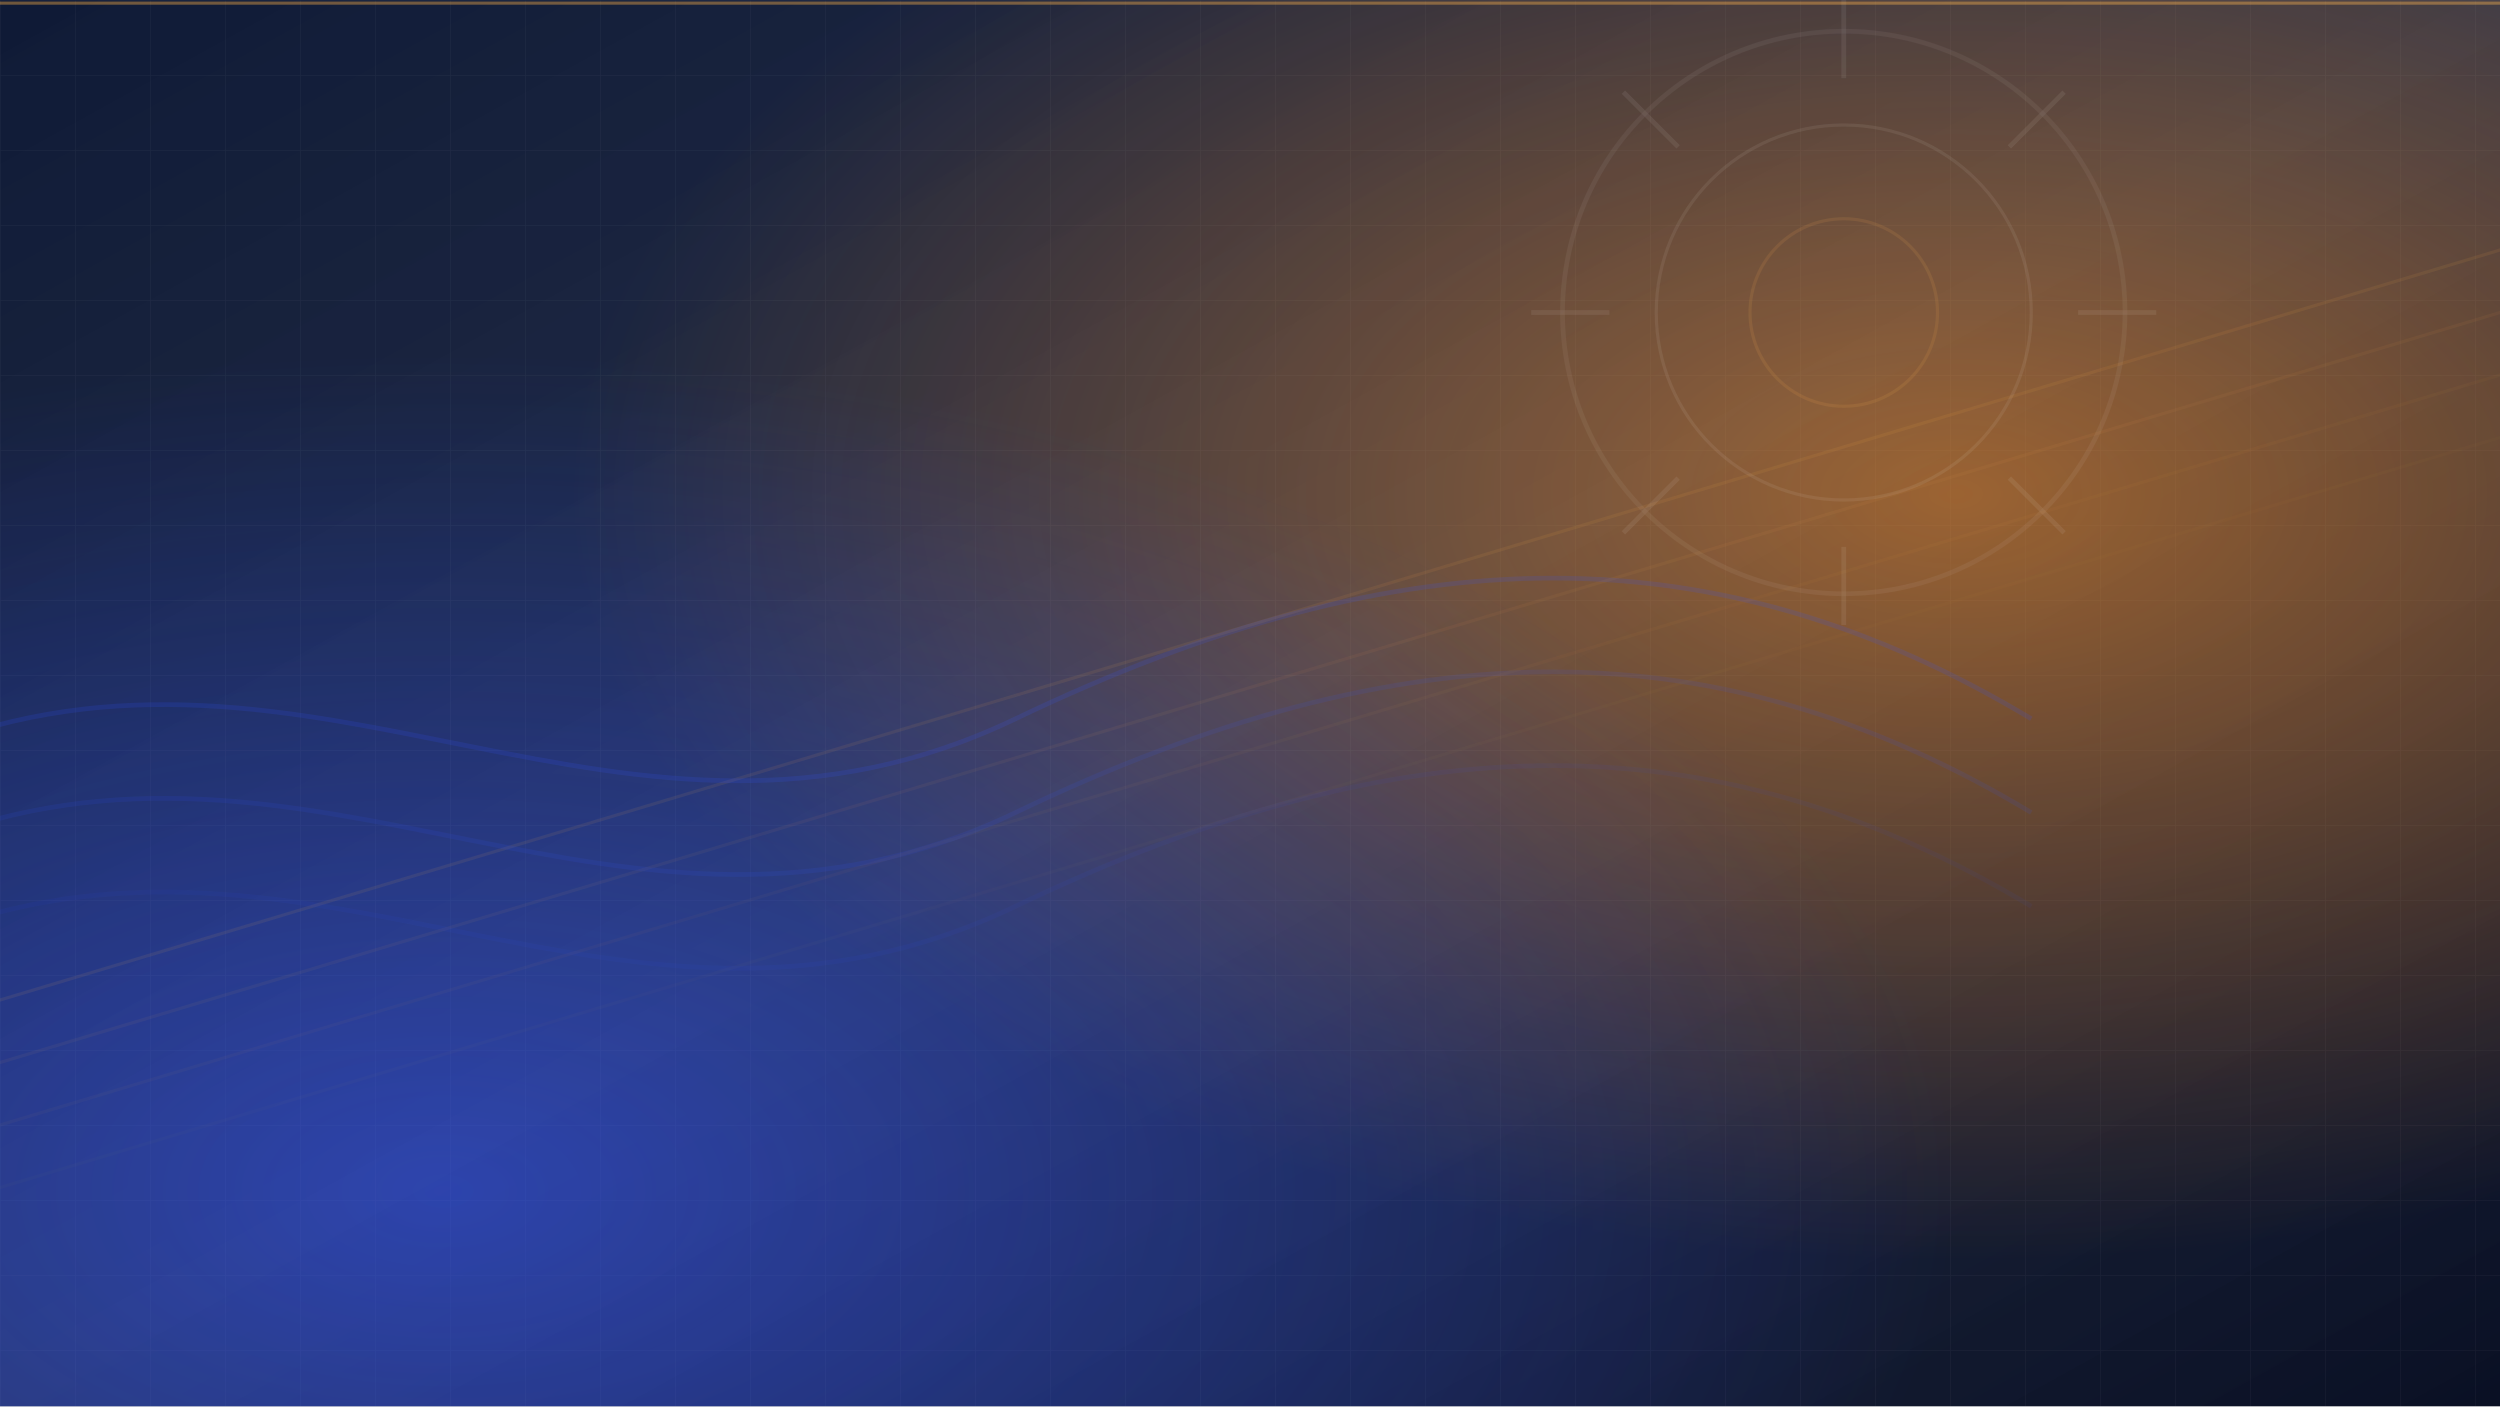
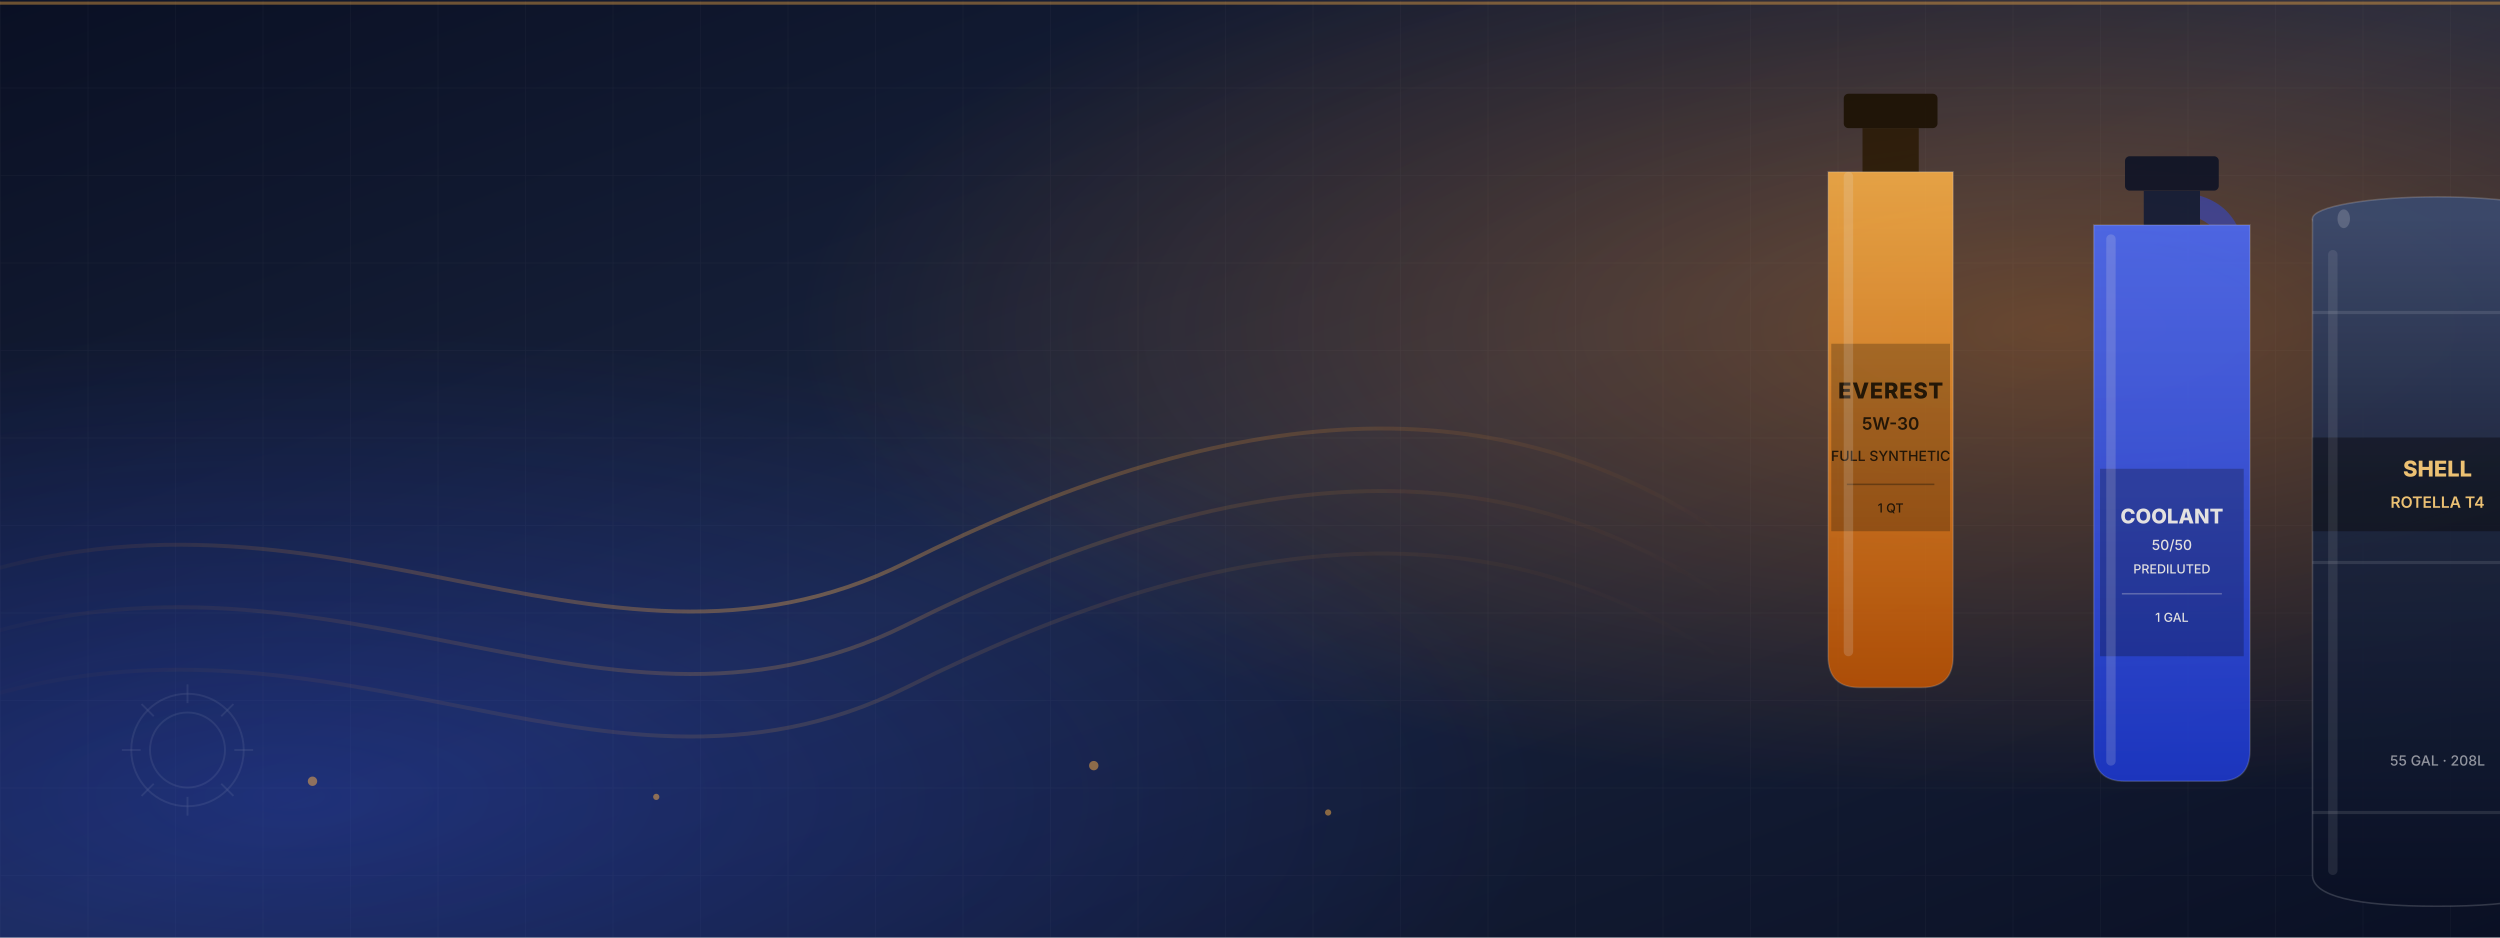
- <svg xmlns="http://www.w3.org/2000/svg" viewBox="0 0 1600 900" preserveAspectRatio="xMidYMid slice">
+ <svg xmlns="http://www.w3.org/2000/svg" viewBox="0 0 1600 600" preserveAspectRatio="xMidYMid slice">
  <defs>
    <linearGradient id="hbase" x1="0" y1="0" x2="1" y2="1">
-       <stop offset="0" stop-color="#0f1a36" />
+       <stop offset="0" stop-color="#0a1024" />
      <stop offset="0.5" stop-color="#1a2540" />
      <stop offset="1" stop-color="#0a1024" />
    </linearGradient>
-     <radialGradient id="horb" cx="0.78" cy="0.35" r="0.55">
-       <stop offset="0" stop-color="rgba(255,140,26,0.55)" />
+     <radialGradient id="hwar" cx="0.82" cy="0.35" r="0.5">
+       <stop offset="0" stop-color="rgba(255,140,26,0.35)" />
      <stop offset="1" stop-color="rgba(255,140,26,0)" />
    </radialGradient>
-     <radialGradient id="hblu" cx="0.18" cy="0.85" r="0.6">
-       <stop offset="0" stop-color="rgba(43,77,255,0.55)" />
+     <radialGradient id="hblu" cx="0.12" cy="0.85" r="0.5">
+       <stop offset="0" stop-color="rgba(43,77,255,0.30)" />
      <stop offset="1" stop-color="rgba(43,77,255,0)" />
    </radialGradient>
-     <linearGradient id="hdiag" x1="0" y1="0" x2="1" y2="1">
-       <stop offset="0" stop-color="rgba(255,255,255,0)" />
-       <stop offset="0.5" stop-color="rgba(255,255,255,0.05)" />
-       <stop offset="1" stop-color="rgba(255,255,255,0)" />
+     <linearGradient id="bottle1" x1="0" y1="0" x2="0" y2="1">
+       <stop offset="0" stop-color="#ffb347" />
+       <stop offset="1" stop-color="#c45400" />
    </linearGradient>
-     <pattern id="hgrid" width="48" height="48" patternUnits="userSpaceOnUse">
-       <path d="M 48 0 L 0 0 0 48" fill="none" stroke="rgba(255,255,255,0.04)" stroke-width="1" />
+     <linearGradient id="bottle2" x1="0" y1="0" x2="0" y2="1">
+       <stop offset="0" stop-color="#4b6cff" />
+       <stop offset="1" stop-color="#1d3ad6" />
+     </linearGradient>
+     <linearGradient id="bottle3" x1="0" y1="0" x2="0" y2="1">
+       <stop offset="0" stop-color="#2d3d5f" />
+       <stop offset="1" stop-color="#0a1024" />
+     </linearGradient>
+     <linearGradient id="drum" x1="0" y1="0" x2="0" y2="1">
+       <stop offset="0" stop-color="#3a4a6f" />
+       <stop offset="0.4" stop-color="#1a2540" />
+       <stop offset="1" stop-color="#0a1024" />
+     </linearGradient>
+     <linearGradient id="oilSplash" x1="0" y1="0" x2="1" y2="0">
+       <stop offset="0" stop-color="rgba(255,140,26,0)" />
+       <stop offset="0.5" stop-color="rgba(255,179,71,0.5)" />
+       <stop offset="1" stop-color="rgba(255,140,26,0)" />
+     </linearGradient>
+     <pattern id="hgrid" width="56" height="56" patternUnits="userSpaceOnUse">
+       <path d="M 56 0 L 0 0 0 56" fill="none" stroke="rgba(255,255,255,0.035)" stroke-width="1" />
    </pattern>
  </defs>
-   <rect width="1600" height="900" fill="url(#hbase)" />
-   <rect width="1600" height="900" fill="url(#hgrid)" />
-   <rect width="1600" height="900" fill="url(#horb)" />
-   <rect width="1600" height="900" fill="url(#hblu)" />
-   <g opacity="0.45">
-     <line x1="-200" y1="700" x2="1800" y2="100" stroke="rgba(255,179,71,0.18)" stroke-width="2" />
-     <line x1="-200" y1="740" x2="1800" y2="140" stroke="rgba(255,179,71,0.12)" stroke-width="2" />
-     <line x1="-200" y1="780" x2="1800" y2="180" stroke="rgba(255,179,71,0.08)" stroke-width="2" />
-     <line x1="-200" y1="820" x2="1800" y2="220" stroke="rgba(255,179,71,0.05)" stroke-width="2" />
-   </g>
-   <g opacity="0.18" transform="translate(1180 200)">
-     <circle cx="0" cy="0" r="180" fill="none" stroke="rgba(255,255,255,0.3)" stroke-width="3" />
-     <circle cx="0" cy="0" r="120" fill="none" stroke="rgba(255,255,255,0.4)" stroke-width="2" />
-     <circle cx="0" cy="0" r="60" fill="none" stroke="rgba(255,179,71,0.6)" stroke-width="2" />
-     <g stroke="rgba(255,255,255,0.4)" stroke-width="3" fill="none">
-       <line x1="0" y1="-200" x2="0" y2="-150" />
-       <line x1="0" y1="150" x2="0" y2="200" />
-       <line x1="-200" y1="0" x2="-150" y2="0" />
-       <line x1="150" y1="0" x2="200" y2="0" />
-       <line x1="-141" y1="-141" x2="-106" y2="-106" />
-       <line x1="106" y1="106" x2="141" y2="141" />
-       <line x1="-141" y1="141" x2="-106" y2="106" />
-       <line x1="106" y1="-106" x2="141" y2="-141" />
+   <rect width="1600" height="600" fill="url(#hbase)" />
+   <rect width="1600" height="600" fill="url(#hgrid)" />
+   <rect width="1600" height="600" fill="url(#hwar)" />
+   <rect width="1600" height="600" fill="url(#hblu)" />
+   <g transform="translate(1100 60)">
+     <g transform="translate(0 0)" opacity="0.85">
+       <rect x="80" y="0" width="60" height="22" rx="3" fill="#1a0f00" />
+       <rect x="92" y="22" width="36" height="28" fill="#2a1a05" />
+       <path d="M 70 50 Q 70 50 70 80 L 70 360 Q 70 380 90 380 L 130 380 Q 150 380 150 360 L 150 80 Q 150 50 150 50 Z" fill="url(#bottle1)" stroke="rgba(255,255,255,0.18)" stroke-width="1" />
+       <rect x="72" y="160" width="76" height="120" fill="rgba(0,0,0,0.25)" />
+       <text x="110" y="195" text-anchor="middle" fill="#1a0f00" font-family="Inter, sans-serif" font-size="14" font-weight="800" letter-spacing="0.5">EVEREST</text>
+       <text x="110" y="215" text-anchor="middle" fill="#1a0f00" font-family="Inter, sans-serif" font-size="11" font-weight="600">5W-30</text>
+       <text x="110" y="235" text-anchor="middle" fill="#1a0f00" font-family="Inter, sans-serif" font-size="9" font-weight="500">FULL SYNTHETIC</text>
+       <line x1="82" y1="250" x2="138" y2="250" stroke="rgba(26,15,0,0.4)" stroke-width="1" />
+       <text x="110" y="268" text-anchor="middle" fill="#1a0f00" font-family="Inter, sans-serif" font-size="8" font-weight="500">1 QT</text>
+       <rect x="80" y="50" width="6" height="310" rx="3" fill="rgba(255,255,255,0.18)" />
+     </g>
+     <g transform="translate(180 40)" opacity="0.85">
+       <path d="M 110 30 Q 150 30 150 70 L 150 110" fill="none" stroke="rgba(43,77,255,0.5)" stroke-width="14" stroke-linecap="round" />
+       <rect x="80" y="0" width="60" height="22" rx="3" fill="#0a1024" />
+       <rect x="92" y="22" width="36" height="22" fill="#0f1a36" />
+       <path d="M 60 44 L 60 380 Q 60 400 80 400 L 140 400 Q 160 400 160 380 L 160 44 Z" fill="url(#bottle2)" stroke="rgba(255,255,255,0.18)" stroke-width="1" />
+       <rect x="64" y="200" width="92" height="120" fill="rgba(0,0,0,0.25)" />
+       <text x="110" y="235" text-anchor="middle" fill="#fff" font-family="Inter, sans-serif" font-size="13" font-weight="800">COOLANT</text>
+       <text x="110" y="252" text-anchor="middle" fill="#fff" font-family="Inter, sans-serif" font-size="9" font-weight="500">50/50</text>
+       <text x="110" y="267" text-anchor="middle" fill="#fff" font-family="Inter, sans-serif" font-size="8" font-weight="500">PREDILUTED</text>
+       <line x1="78" y1="280" x2="142" y2="280" stroke="rgba(255,255,255,0.3)" stroke-width="1" />
+       <text x="110" y="298" text-anchor="middle" fill="#fff" font-family="Inter, sans-serif" font-size="8" font-weight="500">1 GAL</text>
+       <rect x="68" y="50" width="6" height="340" rx="3" fill="rgba(255,255,255,0.18)" />
+     </g>
+     <g transform="translate(380 60)" opacity="0.9">
+       <ellipse cx="80" cy="20" rx="80" ry="14" fill="#3a4a6f" stroke="rgba(255,255,255,0.2)" stroke-width="1" />
+       <path d="M 0 20 L 0 440 Q 0 460 80 460 Q 160 460 160 440 L 160 20" fill="url(#drum)" stroke="rgba(255,255,255,0.18)" stroke-width="1" />
+       <line x1="0" y1="80" x2="160" y2="80" stroke="rgba(255,255,255,0.12)" stroke-width="2" />
+       <line x1="0" y1="240" x2="160" y2="240" stroke="rgba(255,255,255,0.12)" stroke-width="2" />
+       <line x1="0" y1="400" x2="160" y2="400" stroke="rgba(255,255,255,0.12)" stroke-width="2" />
+       <rect x="0" y="160" width="160" height="60" fill="rgba(0,0,0,0.4)" />
+       <text x="80" y="185" text-anchor="middle" fill="#ffd07a" font-family="Inter, sans-serif" font-size="14" font-weight="800">SHELL</text>
+       <text x="80" y="205" text-anchor="middle" fill="#ffd07a" font-family="Inter, sans-serif" font-size="10" font-weight="600">ROTELLA T4</text>
+       <text x="80" y="370" text-anchor="middle" fill="rgba(255,255,255,0.6)" font-family="Inter, sans-serif" font-size="9" font-weight="500">55 GAL · 208L</text>
+       <ellipse cx="20" cy="20" rx="4" ry="6" fill="rgba(255,255,255,0.18)" />
+       <rect x="10" y="40" width="6" height="400" rx="3" fill="rgba(255,255,255,0.10)" />
    </g>
  </g>
-   <g opacity="0.30" fill="none" stroke="rgba(43,77,255,0.5)" stroke-width="3">
-     <path d="M -50 480 C 200 380, 400 580, 650 460 S 1100 340, 1300 460" />
-     <path d="M -50 540 C 200 440, 400 640, 650 520 S 1100 400, 1300 520" stroke-opacity="0.7" />
-     <path d="M -50 600 C 200 500, 400 700, 650 580 S 1100 460, 1300 580" stroke-opacity="0.4" />
+   <g opacity="0.7" fill="none" stroke="url(#oilSplash)" stroke-width="2.5" stroke-linecap="round">
+     <path d="M -50 380 C 200 280, 380 460, 580 360 S 950 240, 1100 340" />
+     <path d="M -50 420 C 200 320, 380 500, 580 400 S 950 280, 1100 380" stroke-opacity="0.6" />
+     <path d="M -50 460 C 200 360, 380 540, 580 440 S 950 320, 1100 420" stroke-opacity="0.4" />
+   </g>
+   <g fill="rgba(255,179,71,0.5)">
+     <circle cx="200" cy="500" r="3" />
+     <circle cx="420" cy="510" r="2" />
+     <circle cx="700" cy="490" r="3" />
+     <circle cx="850" cy="520" r="2" />
+   </g>
+   <g transform="translate(120 480) scale(0.6)" opacity="0.18" fill="none" stroke="rgba(255,255,255,0.4)" stroke-width="2">
+     <circle cx="0" cy="0" r="60" />
+     <circle cx="0" cy="0" r="40" />
+     <line x1="0" y1="-70" x2="0" y2="-50" />
+     <line x1="0" y1="50" x2="0" y2="70" />
+     <line x1="-70" y1="0" x2="-50" y2="0" />
+     <line x1="50" y1="0" x2="70" y2="0" />
+     <line x1="-49" y1="-49" x2="-36" y2="-36" />
+     <line x1="36" y1="36" x2="49" y2="49" />
+     <line x1="-49" y1="49" x2="-36" y2="36" />
+     <line x1="36" y1="-36" x2="49" y2="-49" />
  </g>
  <line x1="0" y1="2" x2="1600" y2="2" stroke="rgba(255,179,71,0.4)" stroke-width="2" />
-   <rect width="1600" height="900" fill="url(#hdiag)" />
</svg>
